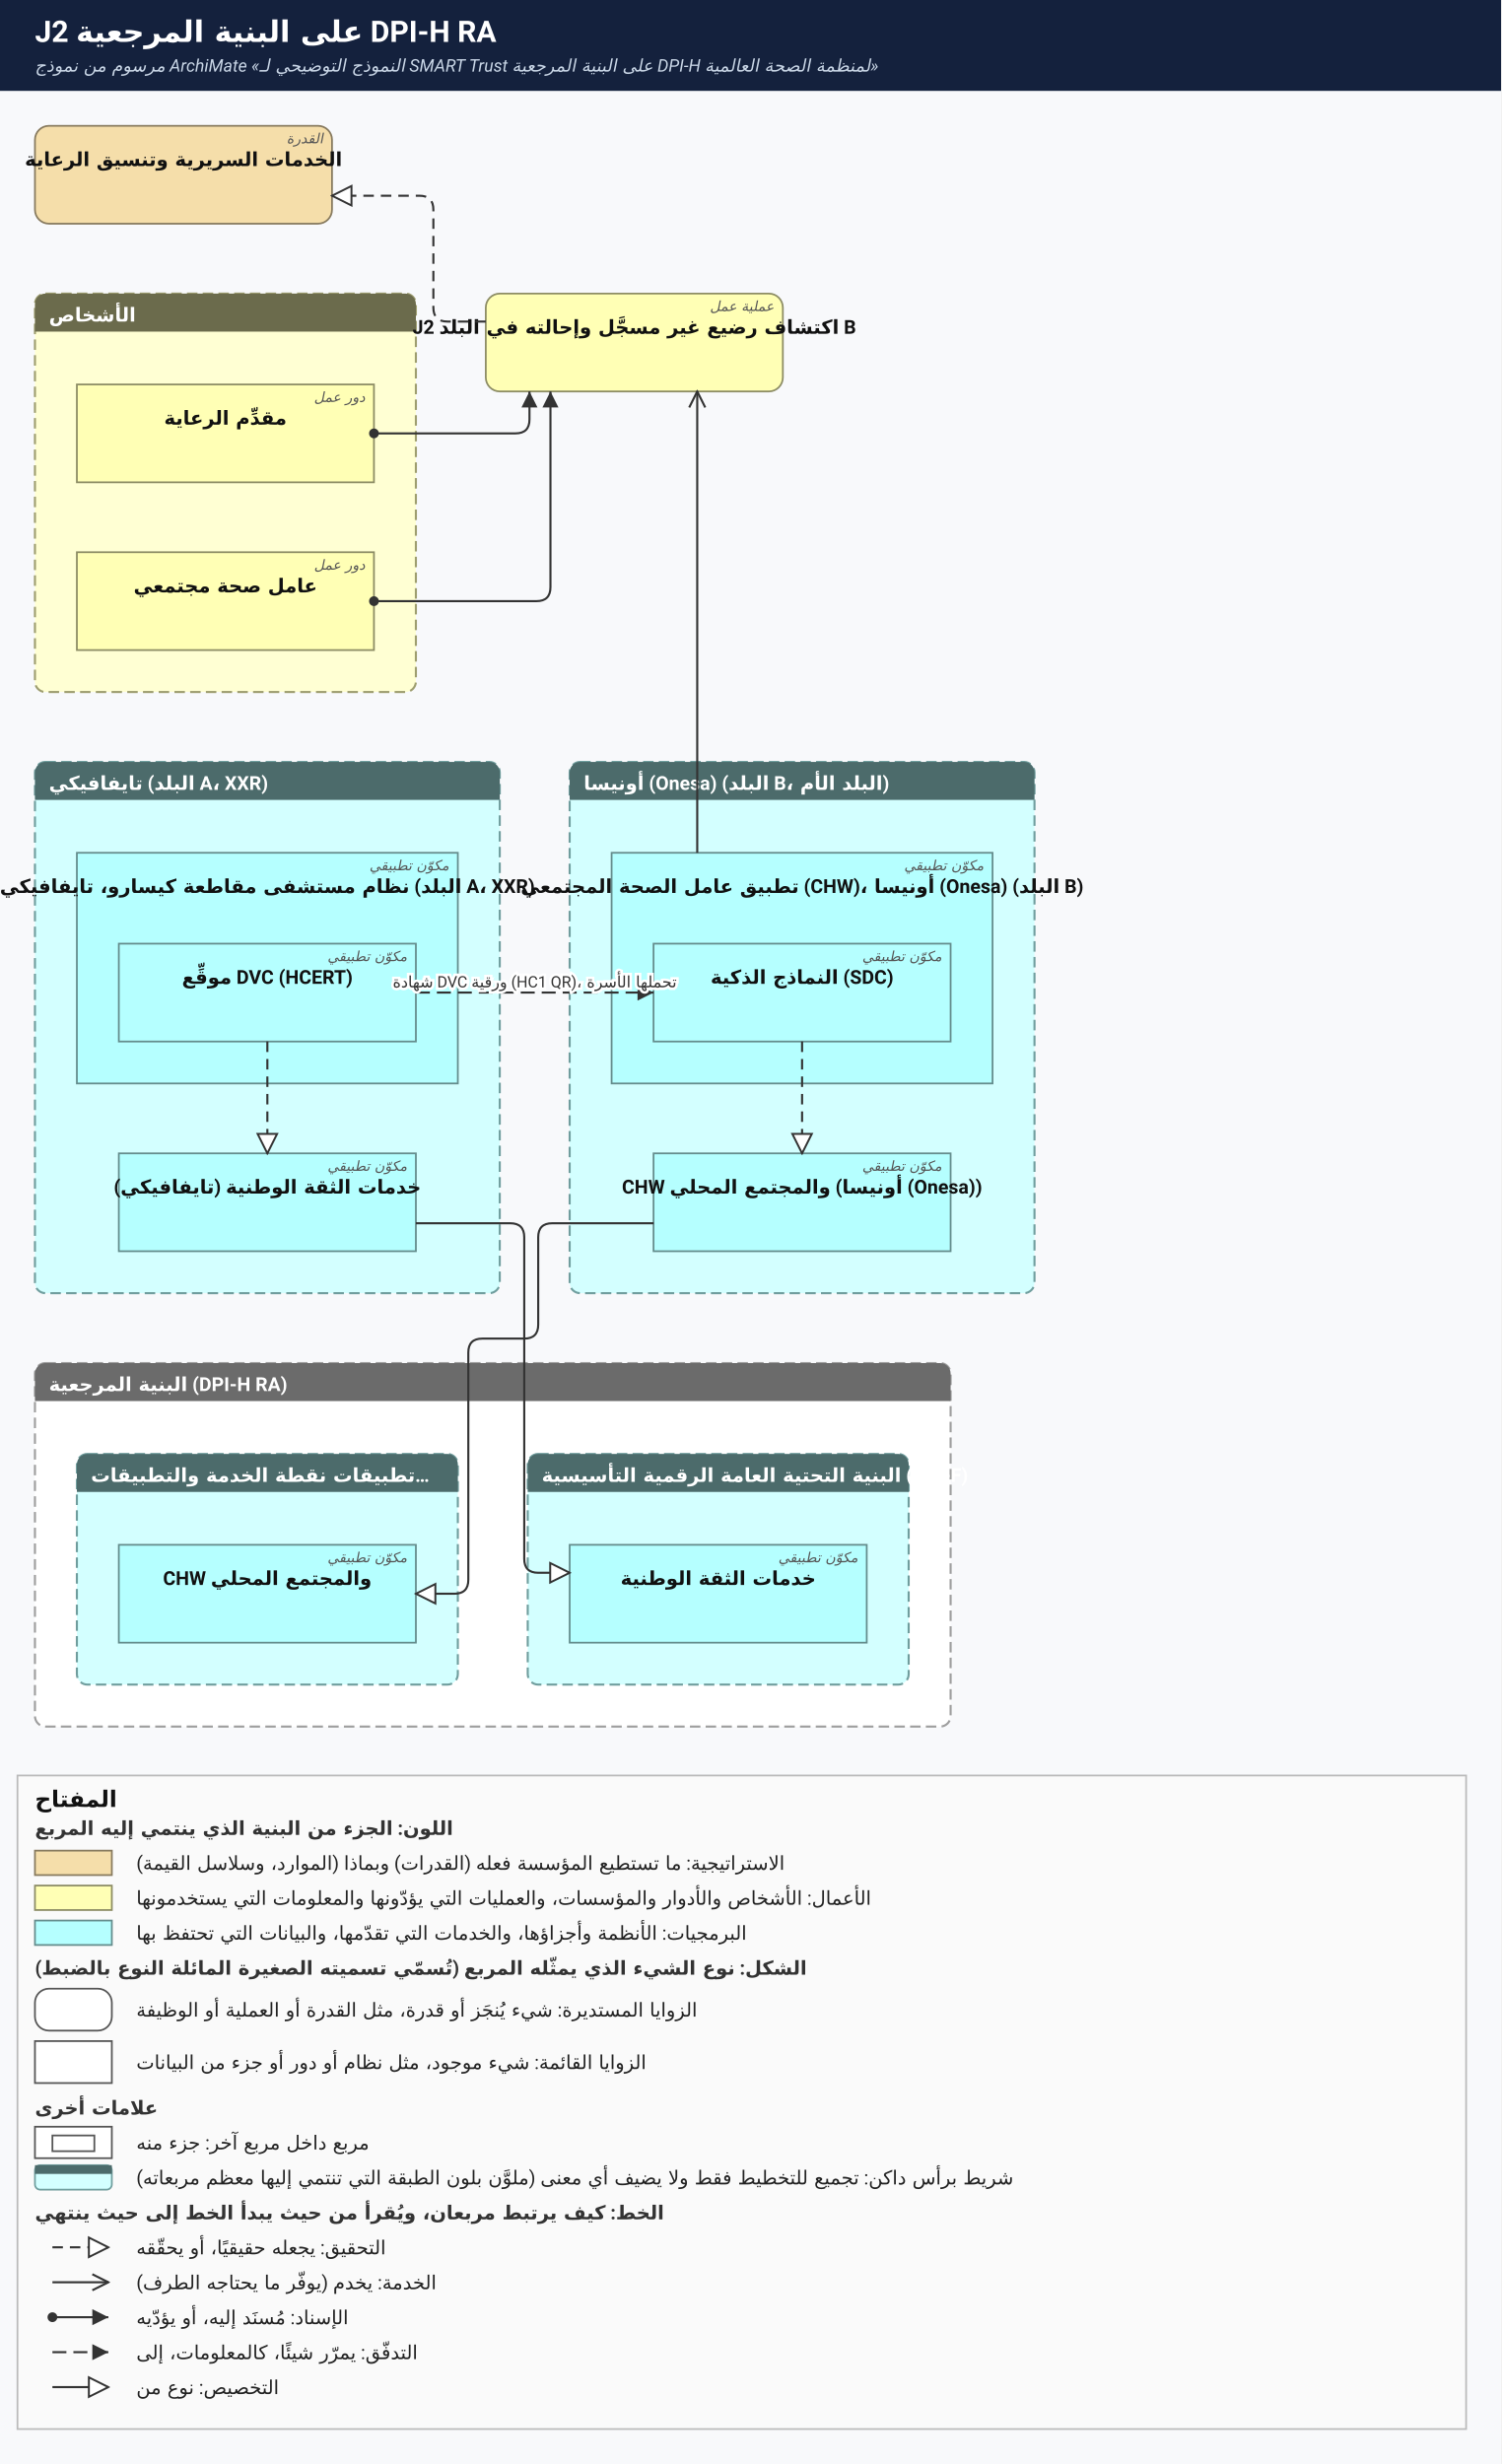
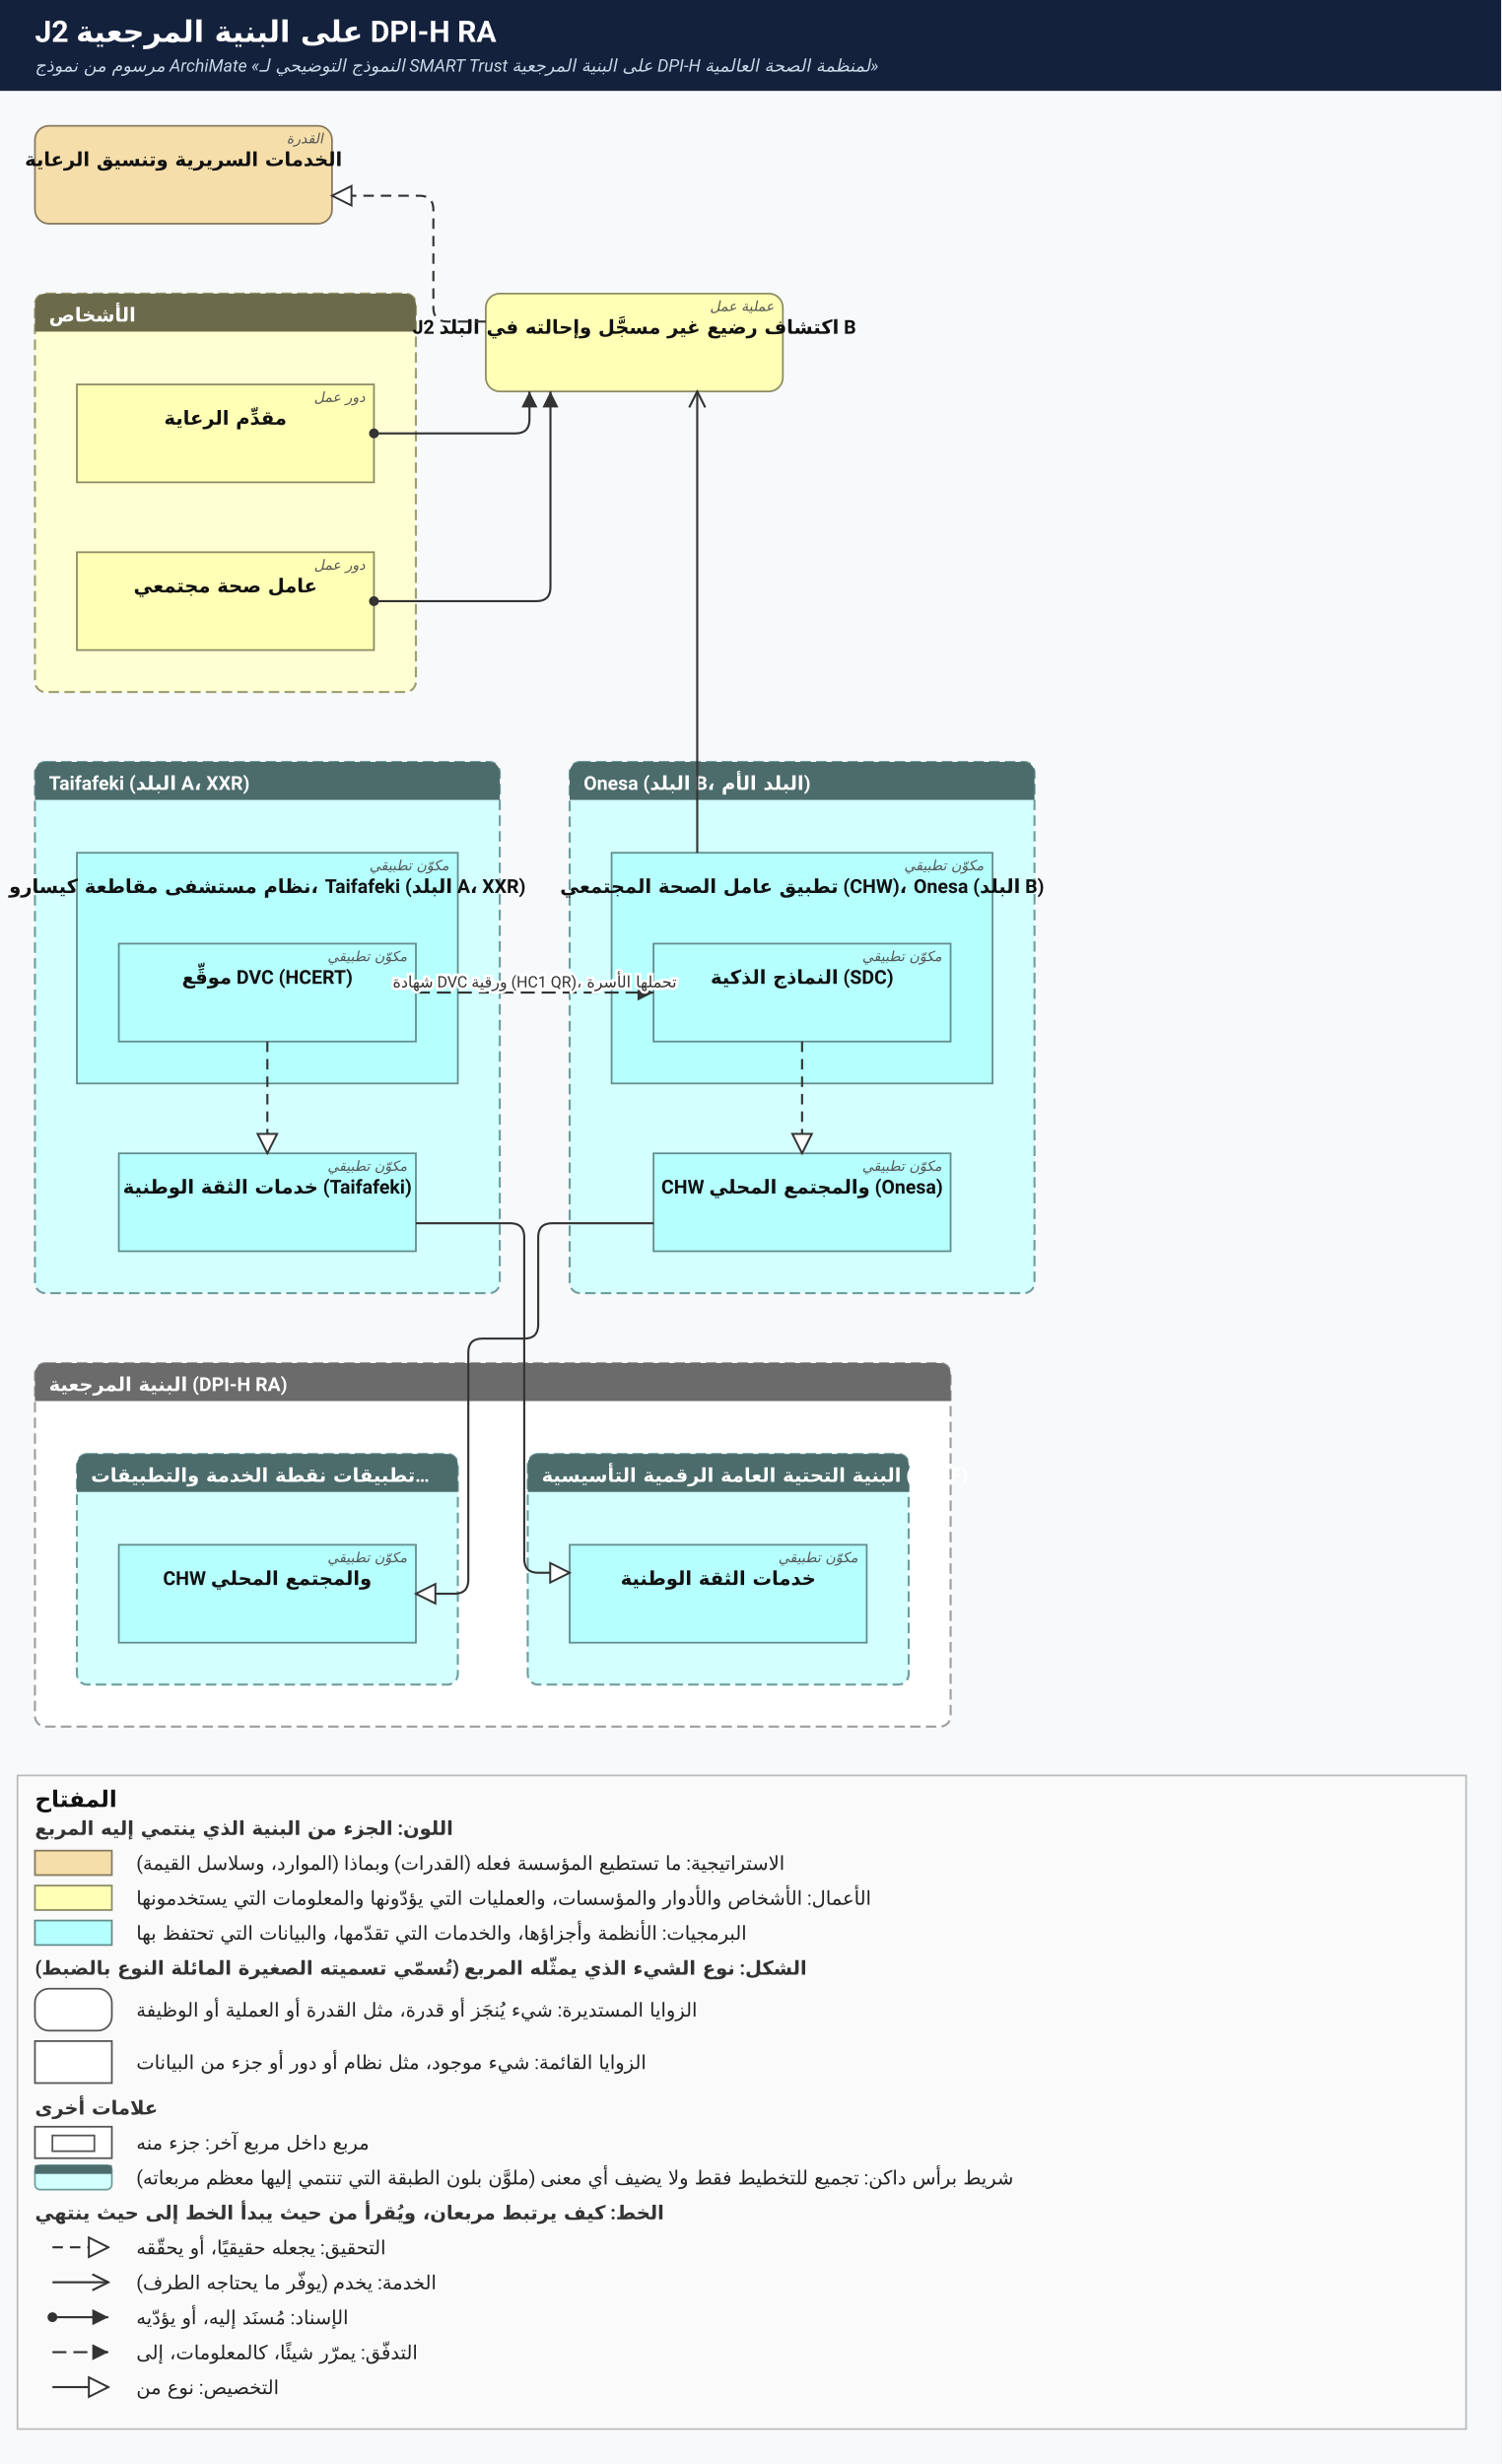
<svg xmlns="http://www.w3.org/2000/svg" viewBox="4 -48 859 1410" width="859" height="1410" role="img" aria-labelledby="av-title">
  <style>
.av-name{font:600 11px system-ui, -apple-system, "Segoe UI", Roboto, "Helvetica Neue", Arial, "Noto Sans", sans-serif;fill:#111}
.av-type{font:italic 8px system-ui, -apple-system, "Segoe UI", Roboto, "Helvetica Neue", Arial, "Noto Sans", sans-serif;fill:#555}
.av-group{font:600 11px system-ui, -apple-system, "Segoe UI", Roboto, "Helvetica Neue", Arial, "Noto Sans", sans-serif;fill:#333}
.av-note{font:10px system-ui, -apple-system, "Segoe UI", Roboto, "Helvetica Neue", Arial, "Noto Sans", sans-serif;fill:#222}
.av-key{font:11px system-ui, -apple-system, "Segoe UI", Roboto, "Helvetica Neue", Arial, "Noto Sans", sans-serif;fill:#222}
.av-keyh{font:600 11px system-ui, -apple-system, "Segoe UI", Roboto, "Helvetica Neue", Arial, "Noto Sans", sans-serif;fill:#333}
.av-keyt{font:700 13px system-ui, -apple-system, "Segoe UI", Roboto, "Helvetica Neue", Arial, "Noto Sans", sans-serif;fill:#111}
.av-rel{font:9px system-ui, -apple-system, "Segoe UI", Roboto, "Helvetica Neue", Arial, "Noto Sans", sans-serif;fill:#333;paint-order:stroke;stroke:#fff;stroke-width:3px}
a:hover rect,a:hover polygon,a:focus rect,a:focus polygon{stroke:#06c;stroke-width:2.5}
</style>
  <defs>
    <marker id="arrow-open" viewBox="0 0 12 12" refX="11" refY="6" markerWidth="11" markerHeight="11" orient="auto-start-reverse" markerUnits="userSpaceOnUse">
      <path d="M1 1 L11 6 L1 11" fill="none" stroke="#333" stroke-width="1.3" />
    </marker>
    <marker id="arrow-filled" viewBox="0 0 12 12" refX="11" refY="6" markerWidth="11" markerHeight="11" orient="auto-start-reverse" markerUnits="userSpaceOnUse">
      <path d="M1 1 L11 6 L1 11 Z" fill="#333" />
    </marker>
    <marker id="arrow-small" viewBox="0 0 10 10" refX="9" refY="5" markerWidth="8" markerHeight="8" orient="auto-start-reverse" markerUnits="userSpaceOnUse">
      <path d="M1 1 L9 5 L1 9" fill="none" stroke="#333" stroke-width="1.2" />
    </marker>
    <marker id="triangle-hollow" viewBox="0 0 14 14" refX="13" refY="7" markerWidth="13" markerHeight="13" orient="auto-start-reverse" markerUnits="userSpaceOnUse">
      <path d="M1 1 L13 7 L1 13 Z" fill="#fff" stroke="#333" stroke-width="1.2" />
    </marker>
    <marker id="diamond-filled" viewBox="0 0 16 10" refX="1" refY="5" markerWidth="16" markerHeight="10" orient="auto-start-reverse" markerUnits="userSpaceOnUse">
      <path d="M1 5 L8 1 L15 5 L8 9 Z" fill="#333" />
    </marker>
    <marker id="diamond-hollow" viewBox="0 0 16 10" refX="1" refY="5" markerWidth="16" markerHeight="10" orient="auto-start-reverse" markerUnits="userSpaceOnUse">
      <path d="M1 5 L8 1 L15 5 L8 9 Z" fill="#fff" stroke="#333" stroke-width="1.2" />
    </marker>
    <marker id="dot" viewBox="0 0 8 8" refX="4" refY="4" markerWidth="7" markerHeight="7" orient="auto" markerUnits="userSpaceOnUse">
      <circle cx="4" cy="4" r="3.2" fill="#333" />
    </marker>
    <pattern id="missing" width="8" height="8" patternUnits="userSpaceOnUse" patternTransform="rotate(45)">
      <rect width="8" height="8" fill="#fff" />
      <line x1="0" y1="0" x2="0" y2="8" stroke="#d33" stroke-width="2" />
    </pattern>
  </defs>
  <rect x="4" y="-48" width="859" height="1410" fill="#f8f9fb" />
  <rect x="4" y="-48" width="859" height="52" fill="#14213d" />
  <text x="24" y="-24" style="font:700 17px system-ui, -apple-system, &quot;Segoe UI&quot;, Roboto, &quot;Helvetica Neue&quot;, Arial, &quot;Noto Sans&quot;, sans-serif;fill:#fff">J2 على البنية المرجعية DPI-H RA</text>
  <text x="24" y="-7" style="font:italic 10px system-ui, -apple-system, &quot;Segoe UI&quot;, Roboto, &quot;Helvetica Neue&quot;, Arial, &quot;Noto Sans&quot;, sans-serif;fill:#c9d6e6">مرسوم من نموذج ArchiMate «النموذج التوضيحي لـ SMART Trust على البنية المرجعية DPI-H لمنظمة الصحة العالمية»</text>
  <a href="../../../ar/smart-trust-demo/archimate/0.1.0/element/clinical-services-care-coordination/" target="_top">
    <rect x="24" y="24" width="170" height="56" rx="8" fill="#f5deaa" stroke="#877a5e" stroke-width="1" />
    <text class="av-type" x="189" y="34" text-anchor="end">القدرة</text>
    <text class="av-name" x="109" y="47" text-anchor="middle">
      <tspan x="109" dy="0">الخدمات السريرية وتنسيق الرعاية</tspan>
    </text>
  </a>
  <a href="../../../ar/smart-trust-demo/archimate/0.1.0/element/people/" target="_top">
    <rect x="24" y="120" width="218" height="228" rx="6" fill="#ffffd3" stroke="#9e9e70" stroke-width="1.2" stroke-dasharray="6 3" />
    <path d="M24 126 a6 6 0 0 1 6 -6 h206 a6 6 0 0 1 6 6 v15.75 h-218 z" fill="#6b6b4c" />
    <text class="av-group" x="32" y="136" style="fill:#fff">الأشخاص</text>
  </a>
  <a href="../../../ar/smart-trust-demo/archimate/0.1.0/element/caregiver/" target="_top">
    <rect x="48" y="172" width="170" height="56" fill="#ffffb5" stroke="#8c8c64" stroke-width="1" />
    <text class="av-type" x="213" y="182" text-anchor="end">دور عمل</text>
    <text class="av-name" x="133" y="195" text-anchor="middle">
      <tspan x="133" dy="0">مقدِّم الرعاية</tspan>
    </text>
  </a>
  <a href="../../../ar/smart-trust-demo/archimate/0.1.0/element/community-health-worker/" target="_top">
    <rect x="48" y="268" width="170" height="56" fill="#ffffb5" stroke="#8c8c64" stroke-width="1" />
    <text class="av-type" x="213" y="278" text-anchor="end">دور عمل</text>
    <text class="av-name" x="133" y="291" text-anchor="middle">
      <tspan x="133" dy="0">عامل صحة مجتمعي</tspan>
    </text>
  </a>
  <a href="../../../ar/smart-trust-demo/archimate/0.1.0/element/j2-discover-and-refer-an-unregistered-infant-in-country-b/" target="_top">
    <rect x="282" y="120" width="170" height="56" rx="8" fill="#ffffb5" stroke="#8c8c64" stroke-width="1" />
    <text class="av-type" x="447" y="130" text-anchor="end">عملية عمل</text>
    <text class="av-name" x="367" y="143" text-anchor="middle">
      <tspan x="367" dy="0">J2 اكتشاف رضيع غير مسجَّل وإحالته في البلد B</tspan>
    </text>
  </a>
  <a href="../../../ar/smart-trust-demo/archimate/0.1.0/element/taifafeki-country-a-xxr/" target="_top">
    <rect x="24" y="388" width="266" height="304" rx="6" fill="#d3ffff" stroke="#709e9e" stroke-width="1.2" stroke-dasharray="6 3" />
    <path d="M24 394 a6 6 0 0 1 6 -6 h254 a6 6 0 0 1 6 6 v15.75 h-266 z" fill="#4c6b6b" />
-     <text class="av-group" x="32" y="404" style="fill:#fff">تايفافيكي (البلد A، XXR)</text>
+     <text class="av-group" x="32" y="404" style="fill:#fff">Taifafeki (البلد A، XXR)</text>
  </a>
  <a href="../../../ar/smart-trust-demo/archimate/0.1.0/element/kesaro-provincial-hospital-system-taifafeki-country-a-xxr/" target="_top">
    <rect x="48" y="440" width="218" height="132" fill="#b5ffff" stroke="#648c8c" stroke-width="1" />
    <text class="av-type" x="261" y="450" text-anchor="end">مكوّن تطبيقي</text>
    <text class="av-name" x="157" y="463" text-anchor="middle">
-       <tspan x="157" dy="0">نظام مستشفى مقاطعة كيسارو، تايفافيكي (البلد A، XXR)</tspan>
+       <tspan x="157" dy="0">نظام مستشفى مقاطعة كيسارو، Taifafeki (البلد A، XXR)</tspan>
    </text>
  </a>
  <a href="../../../ar/smart-trust-demo/archimate/0.1.0/element/dvc-signer-hcert/" target="_top">
    <rect x="72" y="492" width="170" height="56" fill="#b5ffff" stroke="#648c8c" stroke-width="1" />
    <text class="av-type" x="237" y="502" text-anchor="end">مكوّن تطبيقي</text>
    <text class="av-name" x="157" y="515" text-anchor="middle">
      <tspan x="157" dy="0">موقِّع DVC (HCERT)</tspan>
    </text>
  </a>
  <a href="../../../ar/smart-trust-demo/archimate/0.1.0/element/national-trust-services-taifafeki/" target="_top">
    <rect x="72" y="612" width="170" height="56" fill="#b5ffff" stroke="#648c8c" stroke-width="1" />
    <text class="av-type" x="237" y="622" text-anchor="end">مكوّن تطبيقي</text>
    <text class="av-name" x="157" y="635" text-anchor="middle">
-       <tspan x="157" dy="0">خدمات الثقة الوطنية (تايفافيكي)</tspan>
+       <tspan x="157" dy="0">خدمات الثقة الوطنية (Taifafeki)</tspan>
    </text>
  </a>
  <a href="../../../ar/smart-trust-demo/archimate/0.1.0/element/onesa-country-b-home/" target="_top">
    <rect x="330" y="388" width="266" height="304" rx="6" fill="#d3ffff" stroke="#709e9e" stroke-width="1.2" stroke-dasharray="6 3" />
    <path d="M330 394 a6 6 0 0 1 6 -6 h254 a6 6 0 0 1 6 6 v15.75 h-266 z" fill="#4c6b6b" />
-     <text class="av-group" x="338" y="404" style="fill:#fff">أونيسا (Onesa) (البلد B، البلد الأم)</text>
+     <text class="av-group" x="338" y="404" style="fill:#fff">Onesa (البلد B، البلد الأم)</text>
  </a>
  <a href="../../../ar/smart-trust-demo/archimate/0.1.0/element/chw-app-onesa-country-b/" target="_top">
    <rect x="354" y="440" width="218" height="132" fill="#b5ffff" stroke="#648c8c" stroke-width="1" />
    <text class="av-type" x="567" y="450" text-anchor="end">مكوّن تطبيقي</text>
    <text class="av-name" x="463" y="463" text-anchor="middle">
-       <tspan x="463" dy="0">تطبيق عامل الصحة المجتمعي (CHW)، أونيسا (Onesa) (البلد B)</tspan>
+       <tspan x="463" dy="0">تطبيق عامل الصحة المجتمعي (CHW)، Onesa (البلد B)</tspan>
    </text>
  </a>
  <a href="../../../ar/smart-trust-demo/archimate/0.1.0/element/smart-forms-sdc/" target="_top">
    <rect x="378" y="492" width="170" height="56" fill="#b5ffff" stroke="#648c8c" stroke-width="1" />
    <text class="av-type" x="543" y="502" text-anchor="end">مكوّن تطبيقي</text>
    <text class="av-name" x="463" y="515" text-anchor="middle">
      <tspan x="463" dy="0">النماذج الذكية (SDC)</tspan>
    </text>
  </a>
  <a href="../../../ar/smart-trust-demo/archimate/0.1.0/element/chw-community-onesa/" target="_top">
    <rect x="378" y="612" width="170" height="56" fill="#b5ffff" stroke="#648c8c" stroke-width="1" />
    <text class="av-type" x="543" y="622" text-anchor="end">مكوّن تطبيقي</text>
    <text class="av-name" x="463" y="635" text-anchor="middle">
-       <tspan x="463" dy="0">CHW والمجتمع المحلي (أونيسا (Onesa))</tspan>
+       <tspan x="463" dy="0">CHW والمجتمع المحلي (Onesa)</tspan>
    </text>
  </a>
  <a href="../../../ar/smart-trust-demo/archimate/0.1.0/element/reference-architecture-dpi-h-ra/" target="_top">
    <rect x="24" y="732" width="524" height="208" rx="6" fill="#ffffff" stroke="#9e9e9e" stroke-width="1.2" stroke-dasharray="6 3" />
    <path d="M24 738 a6 6 0 0 1 6 -6 h512 a6 6 0 0 1 6 6 v15.75 h-524 z" fill="#6b6b6b" />
    <text class="av-group" x="32" y="748" style="fill:#fff">البنية المرجعية (DPI-H RA)</text>
  </a>
  <a href="../../../ar/smart-trust-demo/archimate/0.1.0/element/point-of-service-functional-applications/" target="_top">
    <rect x="48" y="784" width="218" height="132" rx="6" fill="#d3ffff" stroke="#709e9e" stroke-width="1.2" stroke-dasharray="6 3" />
    <path d="M48 790 a6 6 0 0 1 6 -6 h206 a6 6 0 0 1 6 6 v15.75 h-218 z" fill="#4c6b6b" />
    <text class="av-group" x="56" y="800" style="fill:#fff">تطبيقات نقطة الخدمة والتطبيقات…</text>
  </a>
  <a href="../../../ar/smart-trust-demo/archimate/0.1.0/element/chw-community/" target="_top">
    <rect x="72" y="836" width="170" height="56" fill="#b5ffff" stroke="#648c8c" stroke-width="1" />
    <text class="av-type" x="237" y="846" text-anchor="end">مكوّن تطبيقي</text>
    <text class="av-name" x="157" y="859" text-anchor="middle">
      <tspan x="157" dy="0">CHW والمجتمع المحلي</tspan>
    </text>
  </a>
  <a href="../../../ar/smart-trust-demo/archimate/0.1.0/element/foundational-dpi-dpi-f/" target="_top">
    <rect x="306" y="784" width="218" height="132" rx="6" fill="#d3ffff" stroke="#709e9e" stroke-width="1.2" stroke-dasharray="6 3" />
    <path d="M306 790 a6 6 0 0 1 6 -6 h206 a6 6 0 0 1 6 6 v15.75 h-218 z" fill="#4c6b6b" />
    <text class="av-group" x="314" y="800" style="fill:#fff">البنية التحتية العامة الرقمية التأسيسية (DPI-F)</text>
  </a>
  <a href="../../../ar/smart-trust-demo/archimate/0.1.0/element/national-trust-services/" target="_top">
    <rect x="330" y="836" width="170" height="56" fill="#b5ffff" stroke="#648c8c" stroke-width="1" />
    <text class="av-type" x="495" y="846" text-anchor="end">مكوّن تطبيقي</text>
    <text class="av-name" x="415" y="859" text-anchor="middle">
      <tspan x="415" dy="0">خدمات الثقة الوطنية</tspan>
    </text>
  </a>
  <a href="../../../ar/smart-trust-demo/archimate/0.1.0/relationship/id-aeaebf6aec985b1c8449ea3ecb74074b/" target="_top">
    <path d="M218 200 L299 200 Q307 200 307 192 L307 176" fill="none" stroke="#333" stroke-width="1.2" marker-start="url(#dot)" marker-end="url(#arrow-filled)" />
    <path d="M218 200 L299 200 Q307 200 307 192 L307 176" fill="none" stroke="transparent" stroke-width="8" />
  </a>
  <a href="../../../ar/smart-trust-demo/archimate/0.1.0/relationship/id-eab30403921152299e8ce54020511cf9/" target="_top">
    <path d="M218 296 L311 296 Q319 296 319 288 L319 176" fill="none" stroke="#333" stroke-width="1.2" marker-start="url(#dot)" marker-end="url(#arrow-filled)" />
    <path d="M218 296 L311 296 Q319 296 319 288 L319 176" fill="none" stroke="transparent" stroke-width="8" />
  </a>
  <a href="../../../ar/smart-trust-demo/archimate/0.1.0/relationship/id-2c6b448e53375a6fbb2d63159f9ddba0/" target="_top">
    <path d="M282 136 L260 136 Q252 136 252 128 L252 72 Q252 64 244 64 L194 64" fill="none" stroke="#333" stroke-width="1.2" stroke-dasharray="6 4" marker-end="url(#triangle-hollow)" />
    <path d="M282 136 L260 136 Q252 136 252 128 L252 72 Q252 64 244 64 L194 64" fill="none" stroke="transparent" stroke-width="8" />
  </a>
  <a href="../../../ar/smart-trust-demo/archimate/0.1.0/relationship/id-b2ed2a33c41058dfa774ce60c12ccc8e/" target="_top">
    <path d="M157 548 L157 612" fill="none" stroke="#333" stroke-width="1.2" stroke-dasharray="6 4" marker-end="url(#triangle-hollow)" />
    <path d="M157 548 L157 612" fill="none" stroke="transparent" stroke-width="8" />
  </a>
  <a href="../../../ar/smart-trust-demo/archimate/0.1.0/relationship/id-08909a1d794551be8b82d3982bc77dbb/" target="_top">
    <path d="M242 520 L302 520 Q310 520 318 520 L378 520" fill="none" stroke="#333" stroke-width="1.2" stroke-dasharray="8 4" marker-end="url(#arrow-filled)" />
    <path d="M242 520 L302 520 Q310 520 318 520 L378 520" fill="none" stroke="transparent" stroke-width="8" />
    <text class="av-rel" x="310" y="517" text-anchor="middle">شهادة DVC ورقية (HC1 QR)، تحملها الأسرة</text>
  </a>
  <a href="../../../ar/smart-trust-demo/archimate/0.1.0/relationship/id-ddd5d6874e615d5589608b0b8d2eea59/" target="_top">
    <path d="M242 652 L296 652 Q304 652 304 660 L304 844 Q304 852 312 852 L330 852" fill="none" stroke="#333" stroke-width="1.2" marker-end="url(#triangle-hollow)" />
    <path d="M242 652 L296 652 Q304 652 304 660 L304 844 Q304 852 312 852 L330 852" fill="none" stroke="transparent" stroke-width="8" />
  </a>
  <a href="../../../ar/smart-trust-demo/archimate/0.1.0/relationship/id-a55976d3a9f65bec8485ffc9c1c1c60e/" target="_top">
    <path d="M403 440 L403 176" fill="none" stroke="#333" stroke-width="1.2" marker-end="url(#arrow-open)" />
    <path d="M403 440 L403 176" fill="none" stroke="transparent" stroke-width="8" />
  </a>
  <a href="../../../ar/smart-trust-demo/archimate/0.1.0/relationship/id-a86c58fdc6f35c1aa23a05a9974019c6/" target="_top">
    <path d="M463 548 L463 612" fill="none" stroke="#333" stroke-width="1.2" stroke-dasharray="6 4" marker-end="url(#triangle-hollow)" />
    <path d="M463 548 L463 612" fill="none" stroke="transparent" stroke-width="8" />
  </a>
  <a href="../../../ar/smart-trust-demo/archimate/0.1.0/relationship/id-c203dedcf52053f6889e0c2cffe5e0c8/" target="_top">
    <path d="M378 652 L320 652 Q312 652 312 660 L312 710 Q312 718 304 718 L280 718 Q272 718 272 726 L272 856 Q272 864 264 864 L242 864" fill="none" stroke="#333" stroke-width="1.2" marker-end="url(#triangle-hollow)" />
    <path d="M378 652 L320 652 Q312 652 312 660 L312 710 Q312 718 304 718 L280 718 Q272 718 272 726 L272 856 Q272 864 264 864 L242 864" fill="none" stroke="transparent" stroke-width="8" />
  </a>
  <g class="av-legend">
    <rect x="14" y="968" width="829" height="374" fill="#fafafa" stroke="#bbb" />
    <text class="av-keyt" x="24" y="986">المفتاح</text>
    <text class="av-keyh" x="24" y="1002">اللون: الجزء من البنية الذي ينتمي إليه المربع</text>
    <rect x="24" y="1011" width="44" height="14" fill="#f5deaa" stroke="#877a5e" />
    <text class="av-key" x="82" y="1022">الاستراتيجية: ما تستطيع المؤسسة فعله (القدرات) وبماذا (الموارد، وسلاسل القيمة)</text>
    <rect x="24" y="1031" width="44" height="14" fill="#ffffb5" stroke="#8c8c64" />
    <text class="av-key" x="82" y="1042">الأعمال: الأشخاص والأدوار والمؤسسات، والعمليات التي يؤدّونها والمعلومات التي يستخدمونها</text>
    <rect x="24" y="1051" width="44" height="14" fill="#b5ffff" stroke="#648c8c" />
    <text class="av-key" x="82" y="1062">البرمجيات: الأنظمة وأجزاؤها، والخدمات التي تقدّمها، والبيانات التي تحتفظ بها</text>
    <text class="av-keyh" x="24" y="1082">الشكل: نوع الشيء الذي يمثّله المربع (تُسمّي تسميته الصغيرة المائلة النوع بالضبط)</text>
    <rect x="24" y="1090" width="44" height="24" rx="8" fill="#fff" stroke="#555" />
    <text class="av-key" x="82" y="1106">الزوايا المستديرة: شيء يُنجَز أو قدرة، مثل القدرة أو العملية أو الوظيفة</text>
    <rect x="24" y="1120" width="44" height="24" fill="#fff" stroke="#555" />
    <text class="av-key" x="82" y="1136">الزوايا القائمة: شيء موجود، مثل نظام أو دور أو جزء من البيانات</text>
    <text class="av-keyh" x="24" y="1162">علامات أخرى</text>
    <rect x="24" y="1169" width="44" height="18" fill="#fff" stroke="#555" />
    <rect x="34" y="1174" width="24" height="9" fill="#fff" stroke="#555" />
    <text class="av-key" x="82" y="1182">مربع داخل مربع آخر: جزء منه</text>
    <rect x="24" y="1191" width="44" height="14" rx="3" fill="#d3ffff" stroke="#709e9e" />
    <rect x="24" y="1191" width="44" height="5" fill="#4c6b6b" />
    <text class="av-key" x="82" y="1202">شريط برأس داكن: تجميع للتخطيط فقط ولا يضيف أي معنى (ملوَّن بلون الطبقة التي تنتمي إليها معظم مربعاته)</text>
    <text class="av-keyh" x="24" y="1222">الخط: كيف يرتبط مربعان، ويُقرأ من حيث يبدأ الخط إلى حيث ينتهي</text>
    <path d="M34 1238 L66 1238" fill="none" stroke="#333" stroke-width="1.2" stroke-dasharray="6 4" marker-end="url(#triangle-hollow)" />
    <text class="av-key" x="82" y="1242">التحقيق: يجعله حقيقيًا، أو يحقّقه</text>
    <path d="M34 1258 L66 1258" fill="none" stroke="#333" stroke-width="1.2" marker-end="url(#arrow-open)" />
    <text class="av-key" x="82" y="1262">الخدمة: يخدم (يوفّر ما يحتاجه الطرف)</text>
    <path d="M34 1278 L66 1278" fill="none" stroke="#333" stroke-width="1.2" marker-start="url(#dot)" marker-end="url(#arrow-filled)" />
    <text class="av-key" x="82" y="1282">الإسناد: مُسنَد إليه، أو يؤدّيه</text>
    <path d="M34 1298 L66 1298" fill="none" stroke="#333" stroke-width="1.2" stroke-dasharray="8 4" marker-end="url(#arrow-filled)" />
    <text class="av-key" x="82" y="1302">التدفّق: يمرّر شيئًا، كالمعلومات، إلى</text>
    <path d="M34 1318 L66 1318" fill="none" stroke="#333" stroke-width="1.2" marker-end="url(#triangle-hollow)" />
    <text class="av-key" x="82" y="1322">التخصيص: نوع من</text>
  </g>
</svg>
